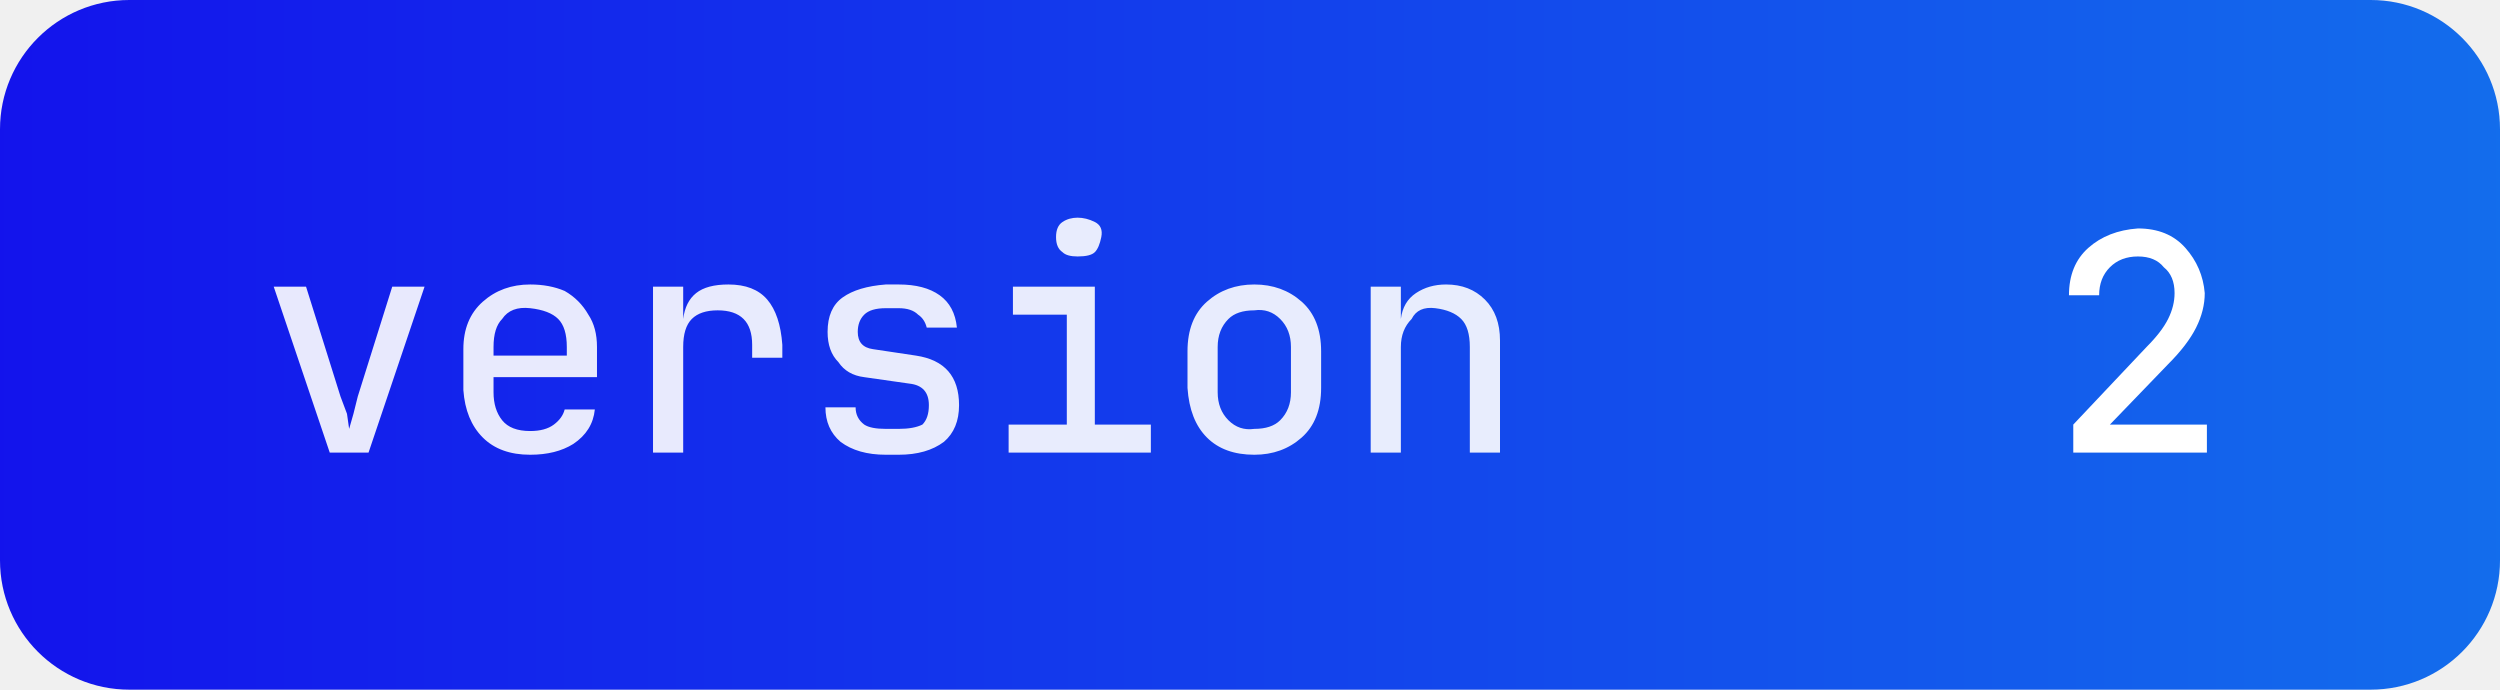
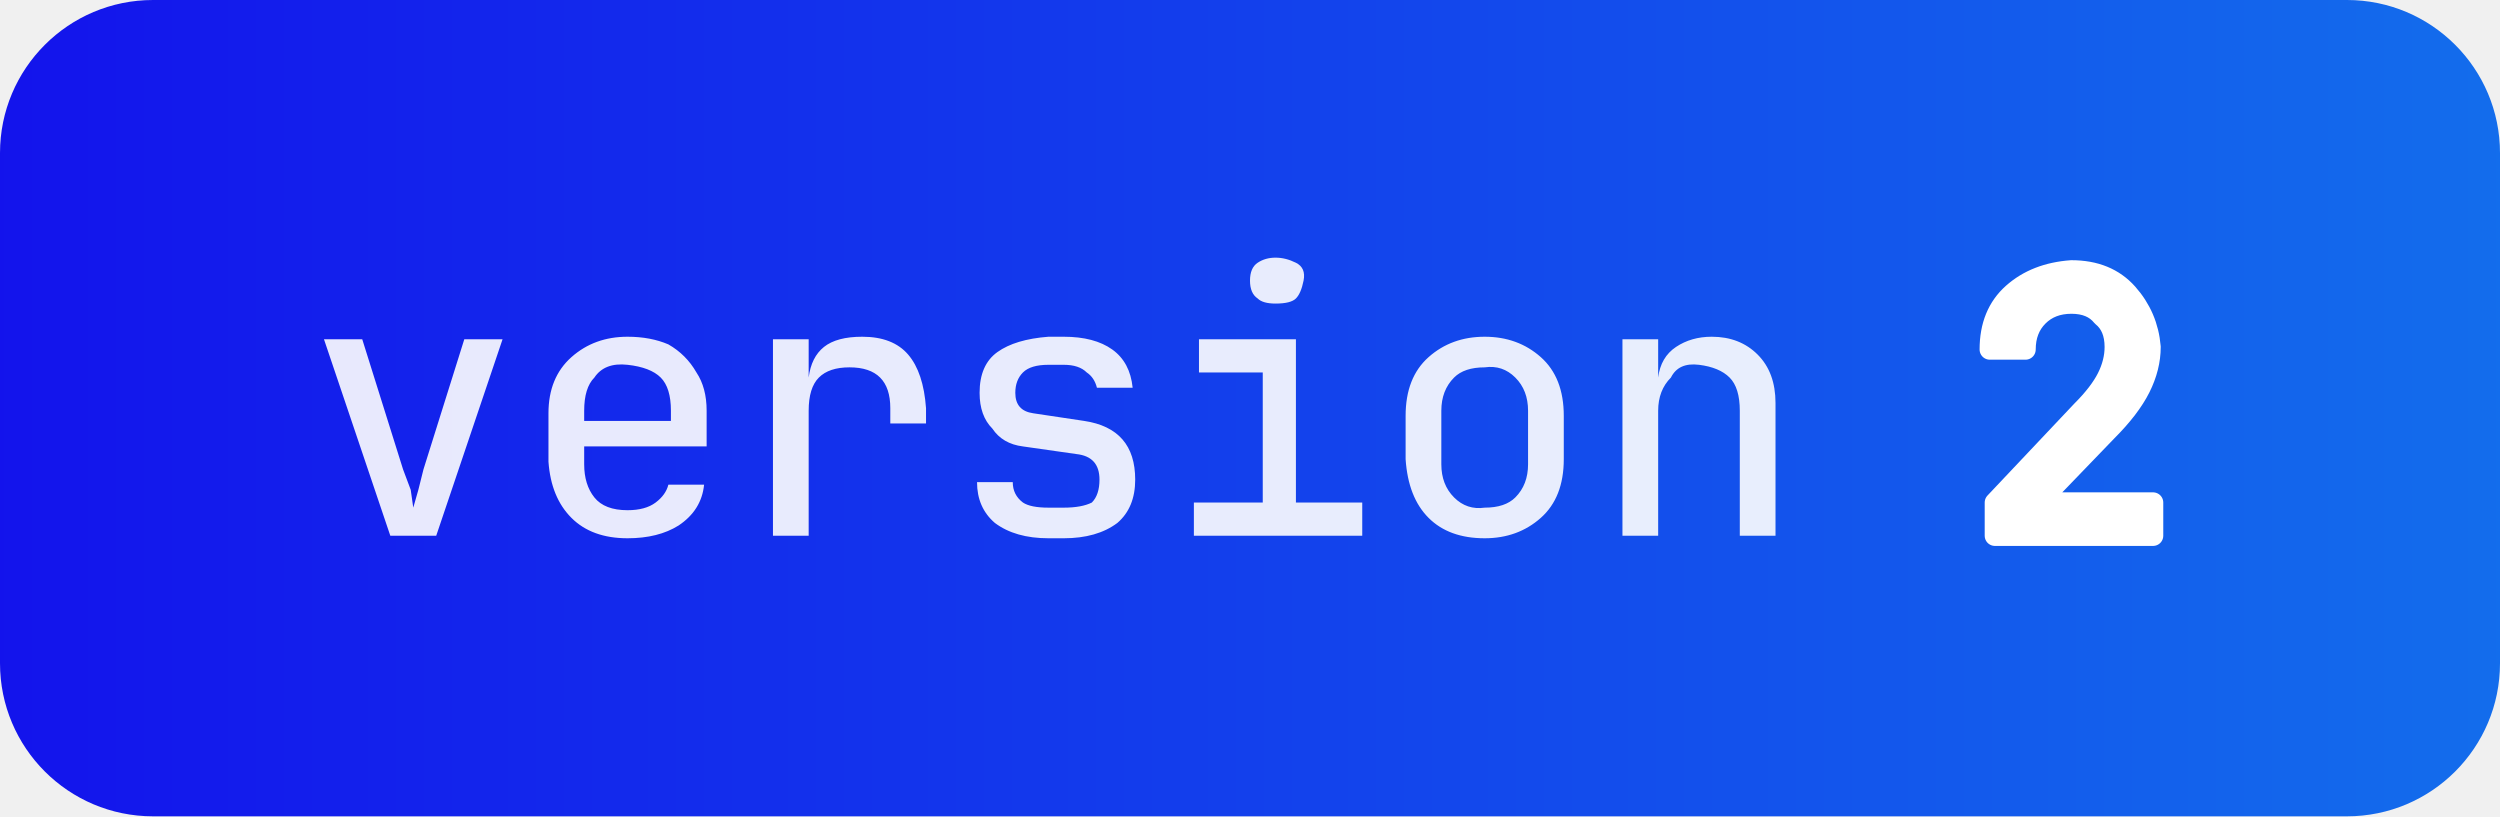
- <svg xmlns="http://www.w3.org/2000/svg" width="116" height="32" viewBox="0 0 116 32">
+ <svg xmlns="http://www.w3.org/2000/svg" width="98" height="32" viewBox="0 0 98 32">
  <defs>
    <pattern id="satori_pattern_id_0" width="1" height="1" x="0" y="0" patternUnits="objectBoundingBox">
      <linearGradient id="satori_biid_0" x1="0" x2="1" y1="0" y2="0" spreadMethod="pad">
        <stop offset="0%" stop-color="#1313ec" />
        <stop offset="100%" stop-color="#136dec" />
      </linearGradient>
-       <path fill="url(#satori_biid_0)" d="M0 0H116V32H0z" />
+       <path fill="url(#satori_biid_0)" d="M0 0H98V32H0z" />
    </pattern>
  </defs>
-   <clipPath id="satori_cp-id">
-     <path d="M6 0H110A6 6 0 0 1 116 6V26A6 6 0 0 1 110 32H6A6 6 0 0 1 0 26V6A6 6 0 0 1 6 0" />
-   </clipPath>
-   <mask id="satori_om-id">
-     <path fill="#fff" d="M0 0H116V32H0z" />
-   </mask>
-   <path fill="url(#satori_pattern_id_0)" d="M6 0H110A6 6 0 0 1 116 6V26A6 6 0 0 1 110 32H6A6 6 0 0 1 0 26V6A6 6 0 0 1 6 0" />
-   <g clip-path="url(#satori_cp-id)" mask="url(#satori_om-id)">
+   <path fill="url(#satori_pattern_id_0)" d="M6 0H92A6 6 0 0 1 98 6V26A6 6 0 0 1 92 32H6A6 6 0 0 1 0 26V6A6 6 0 0 1 6 0" />
+   <g>
    <path fill="#fff" fill-opacity=".9" d="M17.1 21H15.3L12.7 13.3H14.2L15.8 18.4 16.1 19.2 16.2 19.9 16.4 19.2 16.6 18.4 18.2 13.3H19.7zM24.6 21.1Q23.2 21.1 22.4 20.3T21.5 18.1V16.2Q21.5 14.8 22.4 14T24.6 13.2Q25.5 13.2 26.2 13.5 26.9 13.9 27.3 14.6 27.7 15.2 27.7 16.1V17.5H22.9V18.2Q22.9 19 23.3 19.5T24.6 20Q25.3 20 25.7 19.7T26.2 19H27.6Q27.5 20 26.6 20.6 25.8 21.1 24.6 21.1M22.9 16.1V16.5H26.3V16.1Q26.3 15.2 25.9 14.8T24.6 14.3 23.3 14.8Q22.9 15.2 22.9 16.1M31.7 21H30.3V13.3H31.7V14.8Q31.8 14 32.3 13.6T33.8 13.2Q35 13.2 35.6 13.9T36.3 16V16.6H34.9V16Q34.9 14.4 33.3 14.4 32.5 14.4 32.1 14.8T31.7 16.1zM41.7 21.1H41.1Q39.8 21.1 39 20.5 38.3 19.9 38.3 18.9H39.7Q39.7 19.4 40.1 19.7 40.4 19.9 41.1 19.9H41.7Q42.4 19.9 42.8 19.7 43.1 19.4 43.1 18.8 43.1 17.9 42.2 17.8L40.1 17.5Q39.3 17.4 38.9 16.8 38.4 16.3 38.4 15.4 38.4 14.3 39.1 13.8T41.1 13.2H41.7Q42.9 13.2 43.6 13.7T44.4 15.2H43Q42.9 14.8 42.6 14.6 42.3 14.3 41.7 14.3H41.1Q40.4 14.3 40.1 14.6T39.8 15.4Q39.8 16.1 40.5 16.2L42.5 16.5Q44.5 16.8 44.5 18.8 44.5 19.9 43.8 20.5 43 21.1 41.7 21.1M53.4 21H46.8V19.7H49.5V14.6H47V13.3H50.8V19.7H53.4zM50 11.9Q49.5 11.9 49.3 11.7 49 11.5 49 11T49.3 10.3 50 10.1 50.8 10.3 51.1 11 50.8 11.7 50 11.9M58.2 21.1Q56.8 21.1 56 20.3T55.1 18V16.3Q55.1 14.8 56 14T58.2 13.2 60.4 14 61.3 16.3V18Q61.3 19.5 60.4 20.3T58.2 21.1M58.2 19.9Q59 19.9 59.4 19.5 59.9 19 59.9 18.2V16.1Q59.9 15.3 59.4 14.8T58.2 14.4Q57.4 14.4 57 14.8 56.5 15.3 56.5 16.1V18.2Q56.5 19 57 19.5T58.2 19.9M65 21H63.6V13.3H65V14.8Q65.1 14 65.7 13.6T67.1 13.2Q68.2 13.2 68.9 13.9T69.6 15.8V21H68.2V16.1Q68.2 15.2 67.8 14.8T66.6 14.3 65.5 14.8Q65 15.3 65 16.1z" />
  </g>
-   <g clip-path="url(#satori_cp-id)" mask="url(#satori_om-id)">
-     <path fill="#fff" d="M102.4 21H96.2V19.7L99.6 16.1Q100.3 15.4 100.6 14.8T100.9 13.6Q100.9 12.8 100.4 12.4 100 11.9 99.2 11.9T97.9 12.4 97.4 13.7H96Q96 12.3 96.9 11.5T99.2 10.6Q100.6 10.6 101.4 11.5T102.3 13.6Q102.3 14.4 101.9 15.2T100.6 16.9L97.9 19.7H102.4z" />
+   <g>
+     <path fill="#fff" stroke="#fff" stroke-width="0.8" stroke-linejoin="round" d="M84.4 21H78.2V19.7L81.6 16.1Q82.3 15.4 82.6 14.8T82.9 13.6Q82.9 12.8 82.4 12.4 82 11.9 81.2 11.9T79.9 12.4 79.4 13.7H78Q78 12.3 78.9 11.5T81.2 10.6Q82.6 10.6 83.4 11.5T84.3 13.6Q84.3 14.4 83.9 15.2T82.6 16.9L79.9 19.7H84.4z" />
  </g>
</svg>
